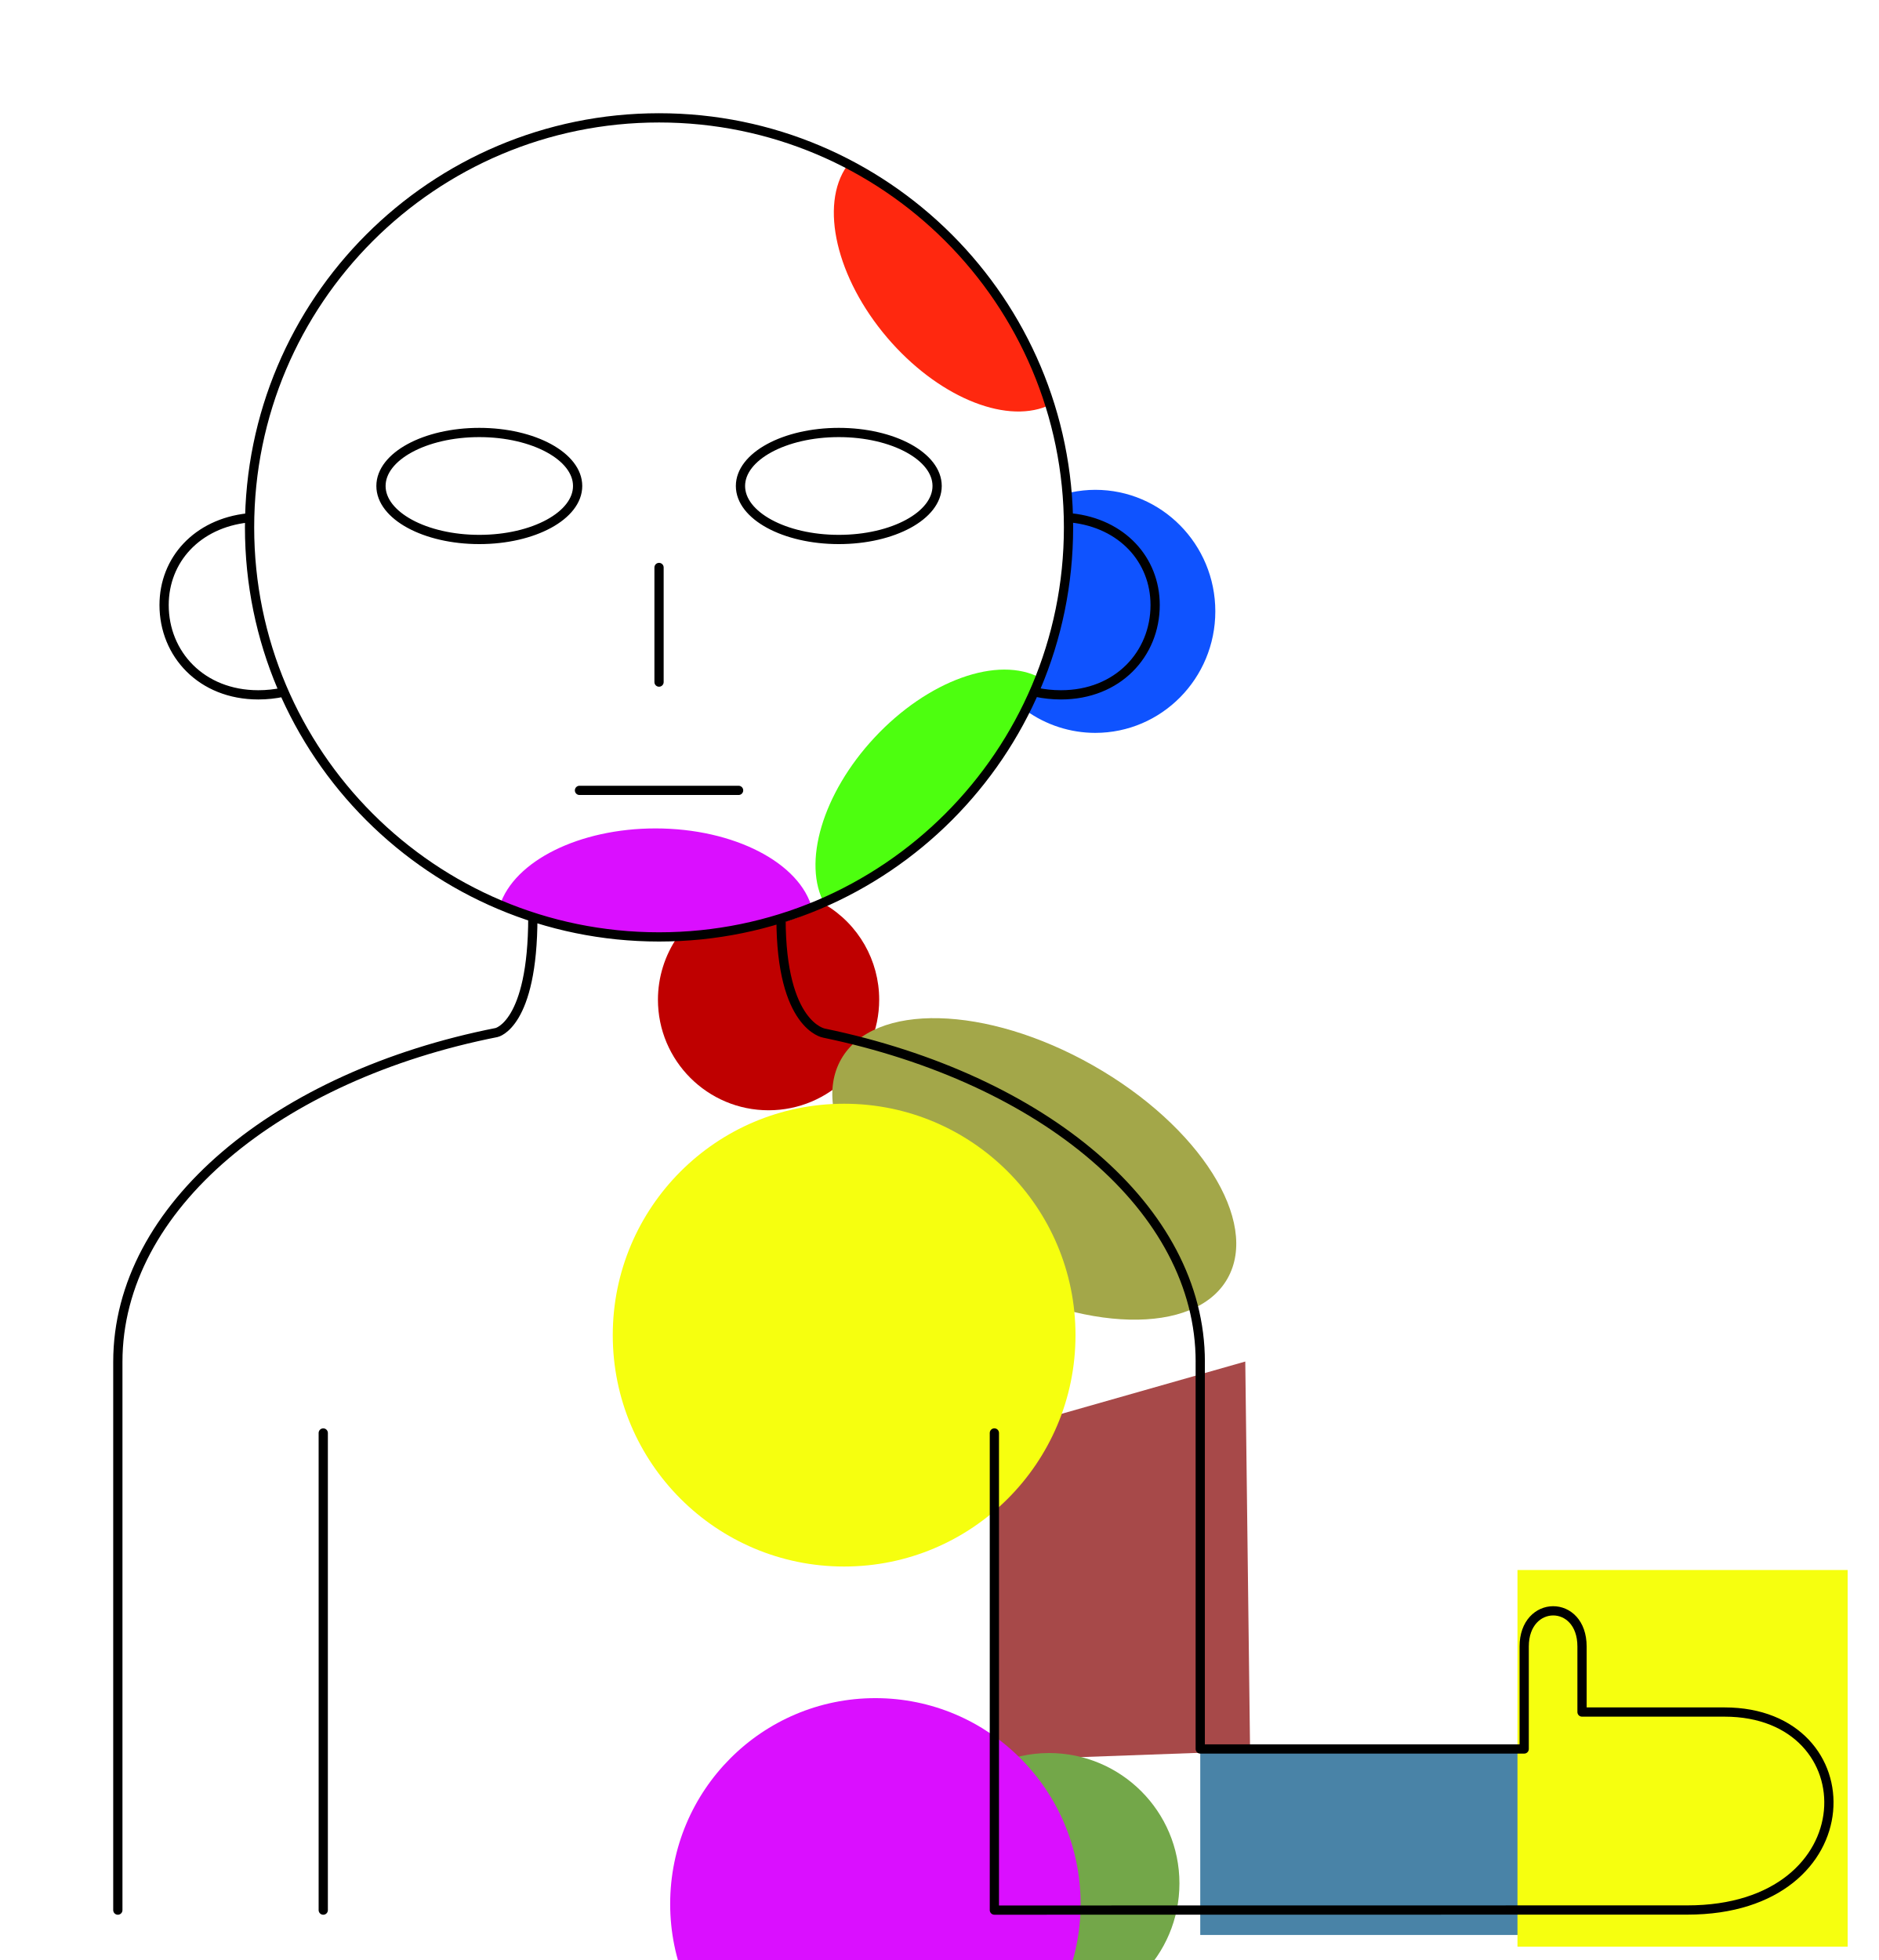
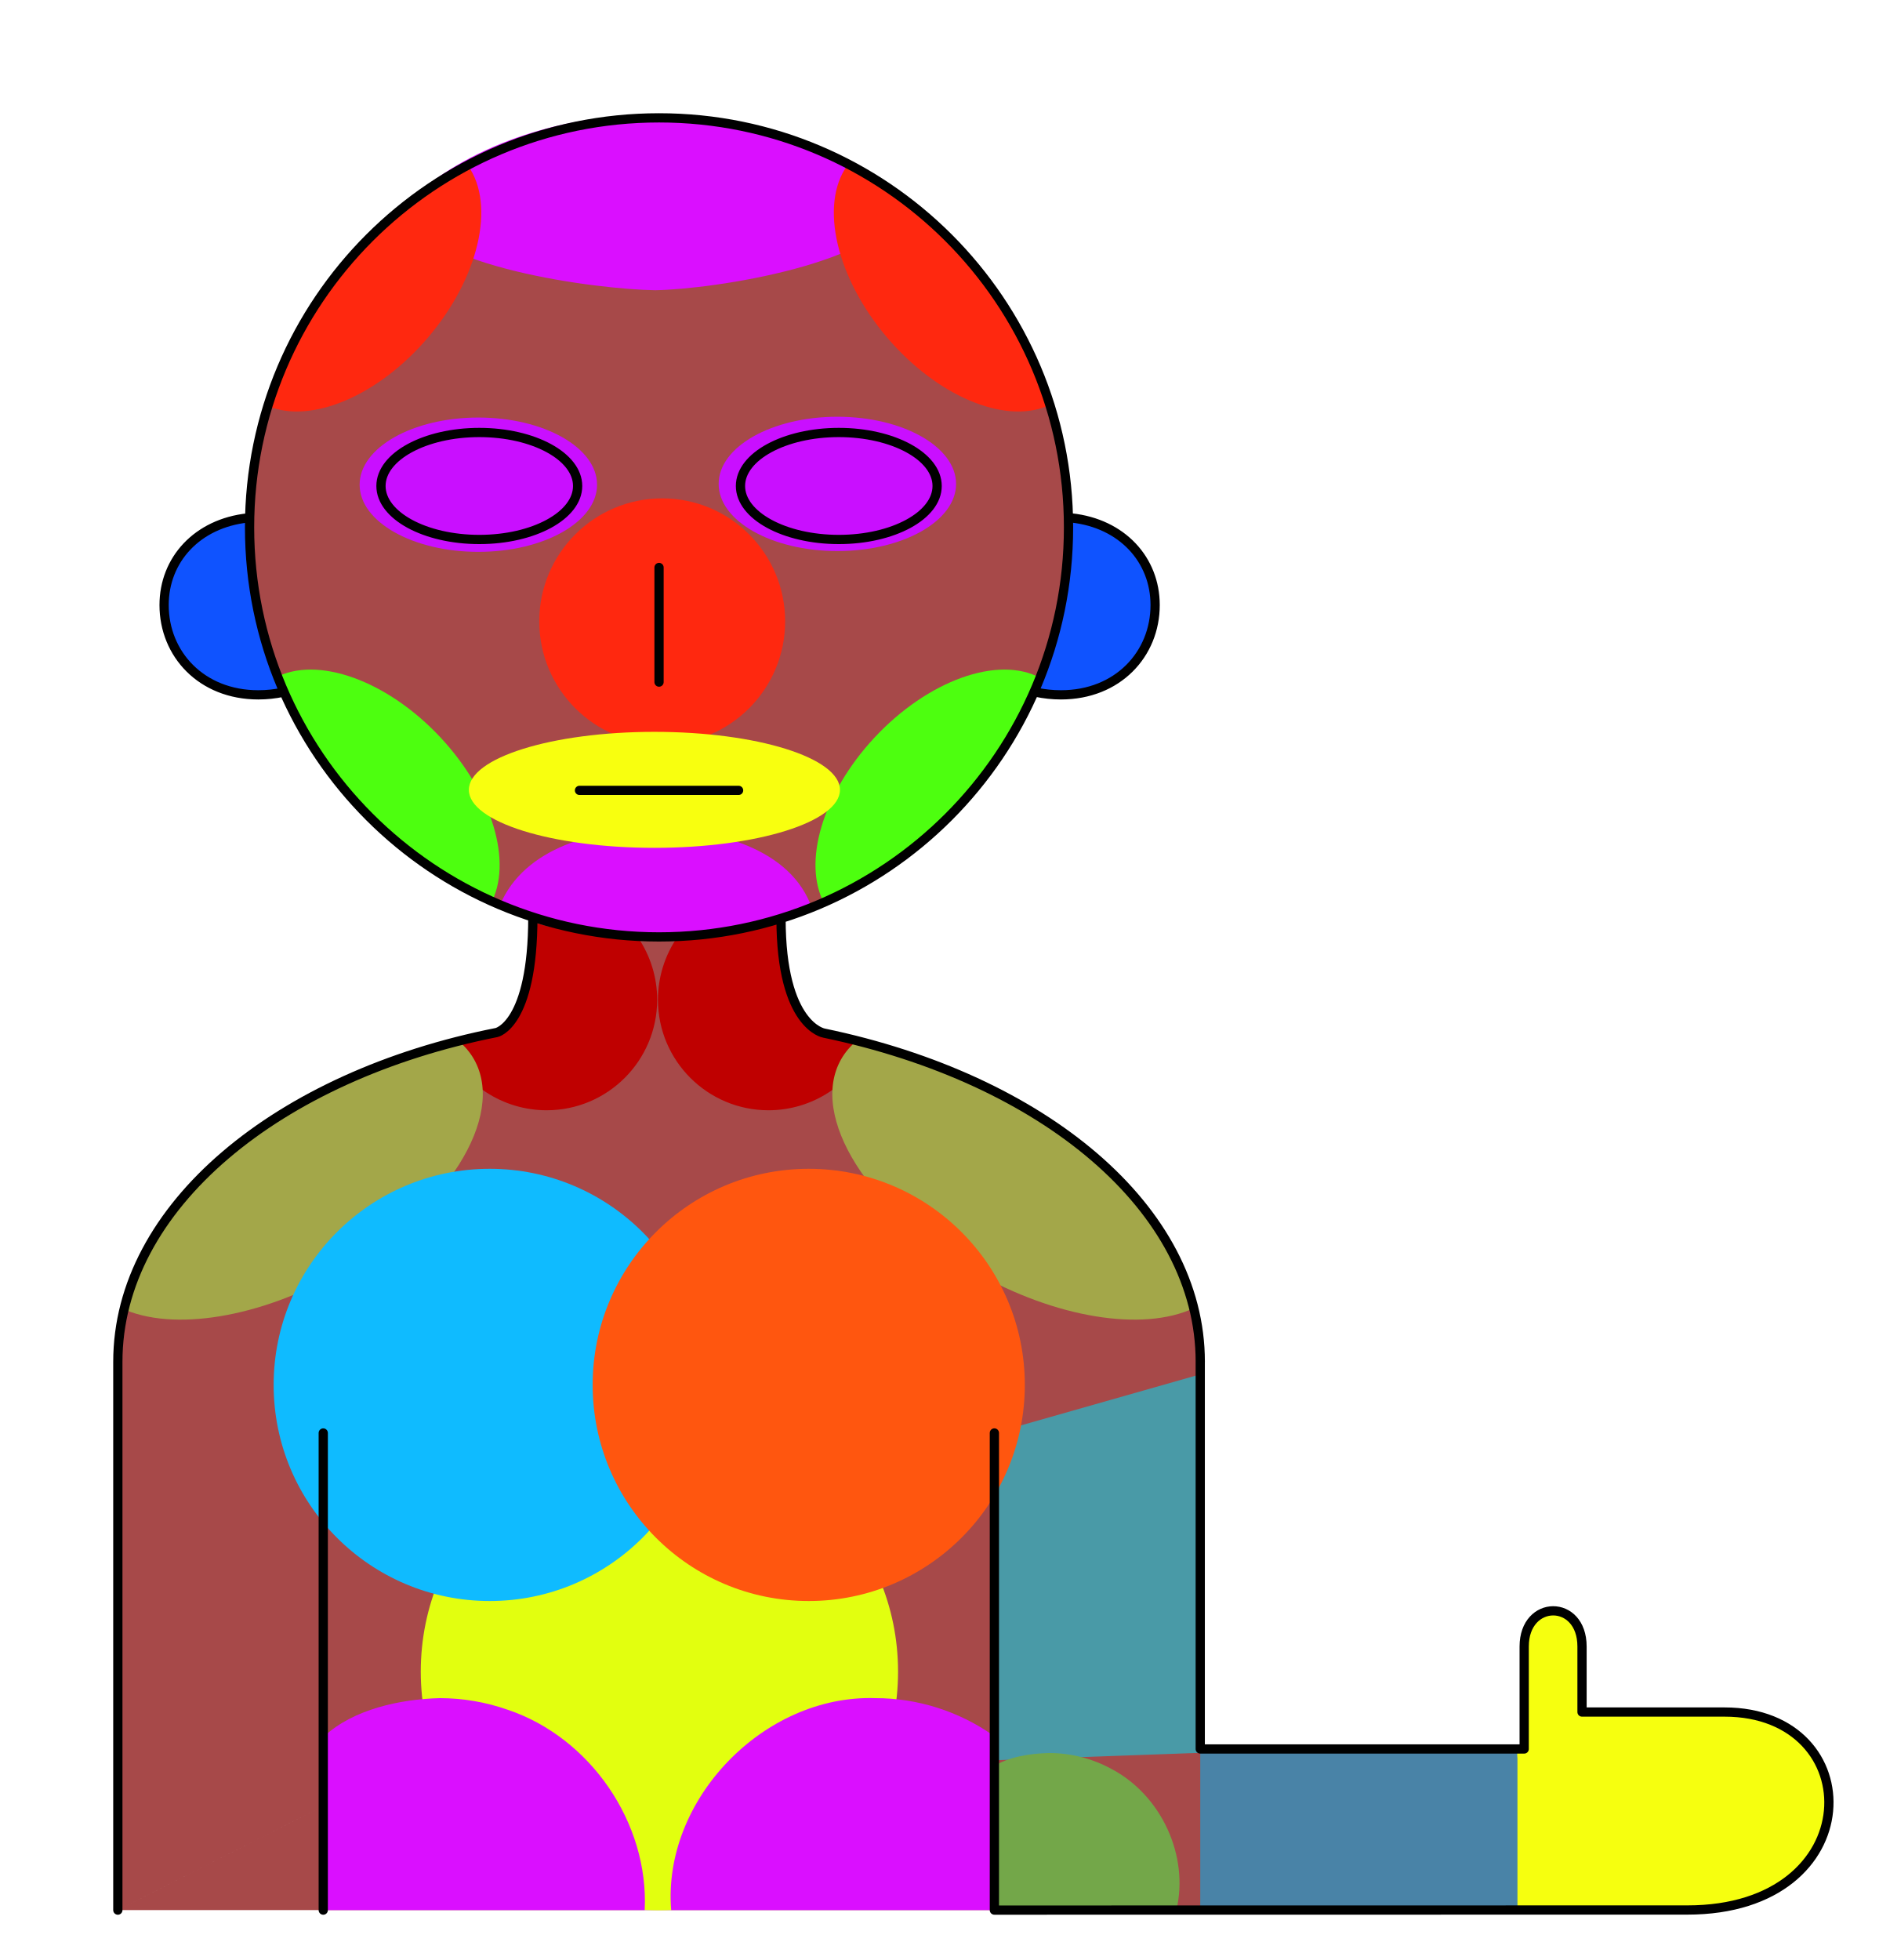
<svg xmlns="http://www.w3.org/2000/svg" width="82.966mm" height="86.54mm" viewBox="0 0 82.966 86.54" version="1.1" id="svg5">
-   <defs id="defs2">
-     <mask maskUnits="userSpaceOnUse" id="bodymask">
-       <path id="path12388" style="display:inline;fill:#a74949;fill-opacity:1;fill-rule:nonzero;stroke:none;stroke-width:0.408;stroke-linecap:round;stroke-linejoin:round;stroke-miterlimit:4;stroke-dasharray:none;stroke-dashoffset:0;stroke-opacity:1;paint-order:markers stroke fill;stop-color:#000000" d="m 53.002,60.127 c 2e-6,-6.763 -6.918,-12.497 -16.613,-14.511 0,0 -1.9,-0.298 -1.985,-5.039 4.995,-1.501 9.097,-5.165 11.281,-9.966 0.416,0.028 0.785,0.068 1.165,0.068 2.512,0 4.16,-1.801 4.16,-3.965 0,-1.997 -1.457,-3.606 -3.763,-3.758 C 47.055,13.17 39.009,5.204 29.103,5.204 c -9.809,10e-7 -17.794,7.811 -18.115,17.607 -2.284,0.297 -3.741,1.906 -3.741,3.903 0,2.163 1.648,3.965 4.16,3.965 0.38,0 0.749,-0.04 1.1,-0.163 2.037,4.647 6.016,8.312 10.956,9.953 0.067,4.788 -1.535,5.12 -1.535,5.12 C 12.29,47.492 5.204,53.282 5.204,60.127 V 84.336 M 53.002,60.127 v 17.095 h 14.305 v -4.524 c 0,-2.091 2.554,-2.111 2.554,0 v 2.893 h 6.293 c 6.404,0 6.386,8.741 -1.639,8.741 l -30.604,0.004 -38.706,2.19e-4" />
-     </mask>
-   </defs>
-   <g id="layer3" style="display:none">
+   <defs id="defs2" />
+   <g id="layer3" style="display:inline">
    <path id="bodyfill" style="fill:#a74949;fill-opacity:1;fill-rule:nonzero;stroke:none;stroke-width:0.408;stroke-linecap:round;stroke-linejoin:round;stroke-miterlimit:4;stroke-dasharray:none;stroke-dashoffset:0;stroke-opacity:1;paint-order:markers stroke fill;stop-color:#000000" d="m 53.002,60.127 c 2e-6,-6.763 -6.918,-12.497 -16.613,-14.511 0,0 -1.9,-0.298 -1.985,-5.039 4.995,-1.501 9.097,-5.165 11.281,-9.966 0.416,0.028 0.785,0.068 1.165,0.068 2.512,0 4.16,-1.801 4.16,-3.965 -1e-6,-1.997 -1.457,-3.606 -3.763,-3.758 C 47.055,13.17 39.009,5.204 29.103,5.204 c -9.809,1e-6 -17.794,7.811 -18.115,17.607 -2.284,0.297 -3.741,1.906 -3.741,3.903 0,2.163 1.648,3.965 4.16,3.965 0.38,0 0.749,-0.04 1.1,-0.163 2.037,4.647 6.016,8.312 10.956,9.953 0.067,4.788 -1.535,5.12 -1.535,5.12 C 12.29,47.492 5.204,53.282 5.204,60.127 v 24.21 m 47.798,-24.21 v 17.095 h 14.305 v -4.524 c 0,-2.091 2.554,-2.111 2.554,0 v 2.893 h 6.293 c 6.404,0 6.386,8.741 -1.639,8.741 l -30.604,0.004 -38.706,2.2e-4" />
  </g>
  <g id="layer2" style="display:inline">
-     <path id="path12110" style="opacity:1;fill:#bf0000;stroke-width:1.542;stroke-linecap:round;stroke-linejoin:round;paint-order:markers stroke fill;stop-color:#000000;stop-opacity:1" d="m 137.648,150.91 a 30.14,10.508 0 0 1 -24.592,5.473 18.463,18.463 0 0 0 -3.246,10.434 18.463,18.463 0 0 0 18.463,18.463 18.463,18.463 0 0 0 18.463,-18.463 18.463,18.463 0 0 0 -9.088,-15.906 z" transform="scale(0.2645833)" />
-     <ellipse style="font-variation-settings:normal;opacity:1;fill:#a3a749;fill-opacity:1;fill-rule:nonzero;stroke:none;stroke-width:0.408;stroke-linecap:round;stroke-linejoin:round;stroke-miterlimit:4;stroke-dasharray:none;stroke-dashoffset:0;stroke-opacity:1;paint-order:markers stroke fill;stop-color:#000000;stop-opacity:1" id="path12758" cx="65.193" cy="22.352" rx="9.809" ry="5.254" transform="rotate(29.56827)" />
-     <path id="rect12886" style="opacity:1;fill:#a74949;stroke-width:0.408;stroke-linecap:round;stroke-linejoin:round;paint-order:markers stroke fill;stop-color:#000000;stop-opacity:1" d="m 43.91,63.269 11.08,-3.153 0.212,17.195 -11.189,0.405 z" />
-     <rect style="font-variation-settings:normal;opacity:1;fill:#4983a7;fill-opacity:1;fill-rule:nonzero;stroke:none;stroke-width:0.408;stroke-linecap:round;stroke-linejoin:round;stroke-miterlimit:4;stroke-dasharray:none;stroke-dashoffset:0;stroke-opacity:1;paint-order:markers stroke fill;stop-color:#000000;stop-opacity:1" id="rect13219" width="14.218" height="8.213" x="53.002" y="77.222" />
-     <path id="path13243" style="opacity:1;fill:#73a749;stroke-width:1.542;stroke-linecap:round;stroke-linejoin:round;paint-order:markers stroke fill;stop-color:#000000;stop-opacity:1;fill-opacity:1" d="M 175.074 292.541 A 21.774 21.751 0 0 0 165.73 294.662 L 165.73 333.922 A 21.774 21.751 0 0 0 175.074 336.043 A 21.774 21.751 0 0 0 196.848 314.293 A 21.774 21.751 0 0 0 175.074 292.541 z " transform="scale(0.2645833)" />
-     <rect style="font-variation-settings:normal;opacity:1;fill:#f6ff0f;fill-opacity:1;fill-rule:nonzero;stroke:none;stroke-width:0.408;stroke-linecap:round;stroke-linejoin:round;stroke-miterlimit:4;stroke-dasharray:none;stroke-dashoffset:0;stroke-opacity:1;paint-order:markers stroke fill;stop-color:#000000;stop-opacity:1" id="rect13525" width="14.58" height="16.629" x="67.01" y="69.321" />
-     <circle style="font-variation-settings:normal;opacity:1;fill:#f6ff0f;fill-opacity:1;fill-rule:nonzero;stroke:none;stroke-width:0.408;stroke-linecap:round;stroke-linejoin:round;stroke-miterlimit:4;stroke-dasharray:none;stroke-dashoffset:0;stroke-opacity:1;paint-order:markers stroke fill;stop-color:#000000;stop-opacity:1" id="path13727" cx="37.276" cy="58.95" r="10.217" />
-     <ellipse style="font-variation-settings:normal;opacity:1;fill:#da0fff;fill-opacity:1;fill-rule:nonzero;stroke:none;stroke-width:0.408;stroke-linecap:round;stroke-linejoin:round;stroke-miterlimit:4;stroke-dasharray:none;stroke-dashoffset:0;stroke-opacity:1;paint-order:markers stroke fill;stop-color:#000000;stop-opacity:1" id="path13831" cx="38.656" cy="84.065" rx="9.062" ry="9.087" />
-     <path id="path13957" style="font-variation-settings:normal;opacity:1;fill:#da0fff;fill-opacity:1;fill-rule:nonzero;stroke:none;stroke-width:1.542;stroke-linecap:round;stroke-linejoin:round;stroke-miterlimit:4;stroke-dasharray:none;stroke-dashoffset:0;stroke-opacity:1;paint-order:markers stroke fill;stop-color:#000000;stop-opacity:1;vector-effect:none;-inkscape-stroke:none" d="M 109.4 138.244 A 26.489 15.914 0 0 0 83.408 151.121 A 69.716 69.716 0 0 0 110.219 156.527 A 69.716 69.716 0 0 0 135.58 151.746 A 26.489 15.914 0 0 0 109.4 138.244 z " transform="scale(0.2645833)" />
-     <path id="path13957-9" style="font-variation-settings:normal;display:inline;fill:#4dff0f;fill-opacity:1;fill-rule:nonzero;stroke:none;stroke-width:0.408;stroke-linecap:round;stroke-linejoin:round;stroke-miterlimit:4;stroke-dasharray:none;stroke-dashoffset:0;stroke-opacity:1;paint-order:markers stroke fill;stop-color:#000000" d="m 38.611,32.573 a 4.211,7.009 42.95 0 0 -2.192,7.355 18.446,18.446 0 0 0 5.88,-4.218 18.446,18.446 0 0 0 3.646,-5.773 4.211,7.009 42.95 0 0 -7.334,2.636 z" />
-     <circle style="font-variation-settings:normal;display:inline;fill:#da0fff;fill-opacity:1;fill-rule:nonzero;stroke:none;stroke-width:0.408;stroke-linecap:round;stroke-linejoin:round;stroke-miterlimit:4;stroke-dasharray:none;stroke-dashoffset:0;stroke-opacity:1;paint-order:markers stroke fill;stop-color:#000000" id="path14063-6" cx="-29.046" cy="22.969" r="18.446" />
-     <path id="path13957-90" style="font-variation-settings:normal;display:inline;fill:#ff280f;fill-opacity:1;fill-rule:nonzero;stroke:none;stroke-width:0.408;stroke-linecap:round;stroke-linejoin:round;stroke-miterlimit:4;stroke-dasharray:none;stroke-dashoffset:0;stroke-opacity:1;paint-order:markers stroke fill;stop-color:#000000" d="M 39.18,14.911 A 7.009,4.211 49.544 0 0 46.235,17.933 18.446,18.446 0 0 0 42.721,11.607 18.446,18.446 0 0 0 37.404,7.322 7.009,4.211 49.544 0 0 39.18,14.911 Z" />
-     <path id="path14372" style="opacity:1;vector-effect:none;fill:#0f53ff;stroke-width:0.408;stroke-linecap:round;stroke-linejoin:round;paint-order:markers stroke fill;stop-color:#000000;stop-opacity:1" d="m 48.364,21.627 a 5.303,5.366 0 0 0 -1.058,0.111 18.446,18.446 0 0 1 0.042,1.219 18.446,18.446 0 0 1 -2.044,8.415 5.303,5.366 0 0 0 3.06,0.987 5.303,5.366 0 0 0 5.303,-5.366 5.303,5.366 0 0 0 -5.303,-5.366 z" />
+     <path id="Tri" style="display:inline;vector-effect:none;fill:#e2ff0f;stroke-width:0.408;stroke-linecap:round;stroke-linejoin:round;paint-order:markers stroke fill;stop-color:#000000" d="M 39.657,73.806 A 10.538,10.538 0 0 1 29.119,84.344 10.538,10.538 0 0 1 18.581,73.806 10.538,10.538 0 0 1 29.119,63.268 10.538,10.538 0 0 1 39.657,73.806 Z" />
+     <path id="CueX" style="opacity:1;fill:#bf0000;stroke-width:0.408;stroke-linecap:round;stroke-linejoin:round;paint-order:markers stroke fill;stop-color:#000000;stop-opacity:1" d="m 34.411,40.762 a 7.974,2.78 0 0 1 -4.498,0.614 4.885,4.885 0 0 0 -0.859,2.761 4.885,4.885 0 0 0 4.885,4.885 4.885,4.885 0 0 0 4.467,-2.92 c -0.658,-0.179 -1.33,-0.343 -2.018,-0.486 0,0 -1.845,-0.298 -1.977,-4.854 z" />
+     <path id="CueY" style="display:inline;fill:#bf0000;stroke-width:0.408;stroke-linecap:round;stroke-linejoin:round;paint-order:markers stroke fill;stop-color:#000000" d="m 23.663,40.762 a 7.975,2.78 0 0 0 4.498,0.614 4.885,4.885 0 0 1 0.859,2.761 4.885,4.885 0 0 1 -4.885,4.885 4.885,4.885 0 0 1 -4.467,-2.92 c 0.658,-0.179 1.33,-0.343 2.018,-0.486 0,0 1.845,-0.298 1.977,-4.854 z" />
+     <path id="HomX" style="font-variation-settings:normal;opacity:1;vector-effect:none;fill:#a3a749;fill-opacity:1;fill-rule:nonzero;stroke:none;stroke-width:0.408;stroke-linecap:round;stroke-linejoin:round;stroke-miterlimit:4;stroke-dasharray:none;stroke-dashoffset:0;stroke-opacity:1;-inkscape-stroke:none;paint-order:markers stroke fill;stop-color:#000000;stop-opacity:1" d="m 37.837,45.953 a 9.809,5.254 29.568 0 0 -0.695,0.819 9.809,5.254 29.568 0 0 5.938,9.41 9.809,5.254 29.568 0 0 9.631,1.58 C 51.394,52.381 45.646,47.933 37.837,45.953 Z" />
+     <path id="HomY" style="font-variation-settings:normal;display:inline;vector-effect:none;fill:#a3a749;fill-opacity:1;fill-rule:nonzero;stroke:none;stroke-width:0.408;stroke-linecap:round;stroke-linejoin:round;stroke-miterlimit:4;stroke-dasharray:none;stroke-dashoffset:0;stroke-opacity:1;-inkscape-stroke:none;paint-order:markers stroke fill;stop-color:#000000" d="m 20.237,45.953 a 5.254,9.809 60.432 0 1 0.695,0.819 5.254,9.809 60.432 0 1 -5.938,9.41 5.254,9.809 60.432 0 1 -9.631,1.58 C 6.681,52.381 12.429,47.933 20.237,45.953 Z" />
+     <path id="Bra" style="font-variation-settings:normal;opacity:1;vector-effect:none;fill:#499aa7;fill-opacity:1;stroke-width:0.408;stroke-linecap:round;stroke-linejoin:round;stroke-miterlimit:4;stroke-dasharray:none;stroke-dashoffset:0;stroke-opacity:1;-inkscape-stroke:none;paint-order:markers stroke fill;stop-color:#000000;stop-opacity:1" d="m 53.002,60.682 c -3.03,0.862 -6.061,1.725 -9.091,2.587 0.034,4.816 0.069,9.631 0.103,14.447 3.729,-0.135 7.459,-0.269 11.188,-0.404 -0.046,-0.204 -0.462,-0.034 -0.655,-0.089 -0.515,0 -1.03,0 -1.545,0 8e-6,-5.513 1.6e-5,-11.027 2.4e-5,-16.54 z" />
+     <path id="Ant" style="font-variation-settings:normal;opacity:1;fill:#4983a7;fill-opacity:1;fill-rule:nonzero;stroke:none;stroke-width:0.408;stroke-linecap:round;stroke-linejoin:round;stroke-miterlimit:4;stroke-dasharray:none;stroke-dashoffset:0;stroke-opacity:1;paint-order:markers stroke fill;stop-color:#000000;stop-opacity:1" d="m 53.002,77.222 c 0,2.371 0,4.742 0,7.113 4.739,-7.07e-4 9.479,-0.001 14.218,-0.002 0,-2.37 0,-4.74 0,-7.111 -4.739,1.6e-5 -9.479,3.5e-5 -14.218,5.1e-5 z" />
+     <path id="Cod" style="font-variation-settings:normal;opacity:1;vector-effect:none;fill:#73a749;fill-opacity:1;stroke-width:0.408;stroke-linecap:round;stroke-linejoin:round;stroke-miterlimit:4;stroke-dasharray:none;stroke-dashoffset:0;stroke-opacity:1;-inkscape-stroke:none;paint-order:markers stroke fill;stop-color:#000000;stop-opacity:1" d="m 46.322,77.401 c -0.836,0.02 -1.787,0.166 -2.472,0.604 0,2.11 0,4.22 0,6.33 2.7,-3.36e-4 5.399,-7.09e-4 8.099,-0.001 0.568,-2.402 -0.671,-5.058 -2.84,-6.215 -0.849,-0.47 -1.817,-0.719 -2.787,-0.718 z" />
+     <path id="H2" style="font-variation-settings:normal;opacity:1;fill:#f6ff0f;fill-opacity:1;fill-rule:nonzero;stroke:none;stroke-width:0.408;stroke-linecap:round;stroke-linejoin:round;stroke-miterlimit:4;stroke-dasharray:none;stroke-dashoffset:0;stroke-opacity:1;paint-order:markers stroke fill;stop-color:#000000;stop-opacity:1" d="m 68.583,71.122 c -0.882,-0.008 -1.361,0.946 -1.277,1.729 0,1.457 0,2.914 0,4.372 -0.342,-0.103 -0.318,0.16 -0.297,0.42 0,2.23 0,4.461 0,6.691 2.685,-0.009 5.371,0.017 8.056,-0.015 1.975,-0.082 4.095,-0.872 5.129,-2.656 0.947,-1.542 0.695,-3.732 -0.695,-4.928 -1.054,-0.967 -2.537,-1.199 -3.917,-1.143 -1.907,0 -3.814,0 -5.721,0 -0.016,-1.088 0.033,-2.179 -0.029,-3.264 -0.08,-0.627 -0.578,-1.22 -1.248,-1.205 z" />
+     <path id="CadX" style="font-variation-settings:normal;opacity:1;vector-effect:none;fill:#da0fff;fill-opacity:1;fill-rule:nonzero;stroke:none;stroke-width:0.408;stroke-linecap:round;stroke-linejoin:round;stroke-miterlimit:4;stroke-dasharray:none;stroke-dashoffset:0;stroke-opacity:1;-inkscape-stroke:none;paint-order:markers stroke fill;stop-color:#000000;stop-opacity:1" d="m 38.656,74.978 c -4.934,-0.161 -9.416,4.495 -9.017,9.358 4.738,0 9.477,0 14.215,0 0,-2.571 0,-5.142 0,-7.714 -1.509,-1.065 -3.351,-1.648 -5.198,-1.644 z" />
+     <path id="CadY" style="font-variation-settings:normal;display:inline;vector-effect:none;fill:#da0fff;fill-opacity:1;fill-rule:nonzero;stroke:none;stroke-width:0.408;stroke-linecap:round;stroke-linejoin:round;stroke-miterlimit:4;stroke-dasharray:none;stroke-dashoffset:0;stroke-opacity:1;-inkscape-stroke:none;paint-order:markers stroke fill;stop-color:#000000" d="m 19.418,74.978 c -1.752,0.043 -3.824,0.498 -5.095,1.678 0,2.56 0,5.12 0,7.68 4.715,0 9.431,0 14.146,0 0.187,-3.854 -2.401,-7.624 -6.058,-8.848 -0.959,-0.337 -1.976,-0.51 -2.993,-0.51 z" />
+     <path id="Bar" style="font-variation-settings:normal;opacity:1;vector-effect:none;fill:#da0fff;fill-opacity:1;fill-rule:nonzero;stroke:none;stroke-width:0.408;stroke-linecap:round;stroke-linejoin:round;stroke-miterlimit:4;stroke-dasharray:none;stroke-dashoffset:0;stroke-opacity:1;-inkscape-stroke:none;paint-order:markers stroke fill;stop-color:#000000;stop-opacity:1" d="m 28.946,36.577 c -2.562,0.042 -5.79,0.788 -6.877,3.407 4.35,1.843 9.411,1.903 13.804,0.165 -0.927,-2.751 -4.371,-3.527 -6.927,-3.572 z" />
+     <path id="Fre" style="font-variation-settings:normal;display:inline;vector-effect:none;fill:#da0fff;fill-opacity:1;fill-rule:nonzero;stroke:none;stroke-width:0.408;stroke-linecap:round;stroke-linejoin:round;stroke-miterlimit:4;stroke-dasharray:none;stroke-dashoffset:0;stroke-opacity:1;-inkscape-stroke:none;paint-order:markers stroke fill;stop-color:#000000" d="M 28.935,12.815 C 26.373,12.773 18.807,11.82 17.72,9.201 22.706,4.084 33.843,3.372 40.03,8.898 39.103,11.649 31.491,12.769 28.935,12.815 Z" />
+     <path id="MejX" style="font-variation-settings:normal;display:inline;fill:#4dff0f;fill-opacity:1;fill-rule:nonzero;stroke:none;stroke-width:0.408;stroke-linecap:round;stroke-linejoin:round;stroke-miterlimit:4;stroke-dasharray:none;stroke-dashoffset:0;stroke-opacity:1;paint-order:markers stroke fill;stop-color:#000000" d="m 38.611,32.573 a 4.211,7.009 42.95 0 0 -2.192,7.355 18.446,18.446 0 0 0 5.88,-4.218 18.446,18.446 0 0 0 3.646,-5.773 4.211,7.009 42.95 0 0 -7.334,2.636 z" />
+     <path id="MejY" style="font-variation-settings:normal;display:inline;fill:#4dff0f;fill-opacity:1;fill-rule:nonzero;stroke:none;stroke-width:0.408;stroke-linecap:round;stroke-linejoin:round;stroke-miterlimit:4;stroke-dasharray:none;stroke-dashoffset:0;stroke-opacity:1;paint-order:markers stroke fill;stop-color:#000000" d="m 19.463,32.573 a 7.009,4.211 47.05 0 1 2.192,7.355 18.446,18.446 0 0 1 -5.88,-4.218 18.446,18.446 0 0 1 -3.646,-5.773 7.009,4.211 47.05 0 1 7.334,2.636 z" />
+     <path id="CabX" style="font-variation-settings:normal;display:inline;fill:#ff280f;fill-opacity:1;fill-rule:nonzero;stroke:none;stroke-width:0.408;stroke-linecap:round;stroke-linejoin:round;stroke-miterlimit:4;stroke-dasharray:none;stroke-dashoffset:0;stroke-opacity:1;paint-order:markers stroke fill;stop-color:#000000;opacity:1;vector-effect:none;-inkscape-stroke:none;stop-opacity:1" d="M 39.18,14.911 A 7.009,4.211 49.544 0 0 46.235,17.933 18.446,18.446 0 0 0 42.721,11.607 18.446,18.446 0 0 0 37.404,7.322 7.009,4.211 49.544 0 0 39.18,14.911 Z" />
+     <path id="CabY" style="font-variation-settings:normal;display:inline;fill:#ff280f;fill-opacity:1;fill-rule:nonzero;stroke:none;stroke-width:0.408;stroke-linecap:round;stroke-linejoin:round;stroke-miterlimit:4;stroke-dasharray:none;stroke-dashoffset:0;stroke-opacity:1;paint-order:markers stroke fill;stop-color:#000000" d="m 18.894,14.911 a 4.211,7.009 40.456 0 1 -7.055,3.022 18.446,18.446 0 0 1 3.514,-6.326 18.446,18.446 0 0 1 5.317,-4.285 4.211,7.009 40.456 0 1 -1.776,7.589 z" />
+     <path id="OreX" style="opacity:1;vector-effect:none;fill:#0f53ff;stroke-width:0.408;stroke-linecap:round;stroke-linejoin:round;paint-order:markers stroke fill;stop-color:#000000;stop-opacity:1" d="m 47.348,22.968 c 0.004,2.912 -0.726,5.827 -2.037,8.409 0.213,-0.24 0.203,-0.847 0.603,-0.75 0.985,0.111 2.023,0.066 2.924,-0.387 1.219,-0.575 2.063,-1.833 2.157,-3.175 0.121,-1.217 -0.38,-2.493 -1.36,-3.241 -0.651,-0.513 -1.466,-0.789 -2.287,-0.857 z" />
+     <path id="OreY" style="display:inline;vector-effect:none;fill:#0f53ff;stroke-width:0.408;stroke-linecap:round;stroke-linejoin:round;paint-order:markers stroke fill;stop-color:#000000" d="m 10.865,22.968 a 18.446,18.446 0 0 0 2.044,8.404 5.303,5.366 0 0 1 -0.008,0.005 c -0.129,-0.253 -0.255,-0.507 -0.373,-0.766 -0.416,0.028 -0.785,0.068 -1.165,0.068 -2.512,0 -4.16,-1.801 -4.16,-3.965 3e-6,-1.967 1.415,-3.554 3.661,-3.747 z" />
+     <path id="Nar" style="fill:#ff280f;stroke-width:0.408;stroke-linecap:round;stroke-linejoin:round;paint-order:markers stroke fill;stop-color:#000000" d="m 34.671,27.433 a 5.429,5.429 0 0 1 -5.429,5.429 5.429,5.429 0 0 1 -5.429,-5.429 5.429,5.429 0 0 1 5.429,-5.429 5.429,5.429 0 0 1 5.429,5.429 z" />
+     <path id="Boc" style="fill:#f8ff0f;stroke-width:0.408;stroke-linecap:round;stroke-linejoin:round;paint-order:markers stroke fill;stop-color:#000000" d="m 37.092,34.874 a 8.194,2.561 0 0 1 -8.194,2.561 8.194,2.561 0 0 1 -8.194,-2.561 8.194,2.561 0 0 1 8.194,-2.561 8.194,2.561 0 0 1 8.194,2.561 z" />
+     <path id="OjoX" style="fill:#c90fff;stroke-width:0.408;stroke-linecap:round;stroke-linejoin:round;paint-order:markers stroke fill;stop-color:#000000" d="m 42.219,21.366 a 5.242,2.965 0 0 1 -5.242,2.965 5.242,2.965 0 0 1 -5.242,-2.965 5.242,2.965 0 0 1 5.242,-2.965 5.242,2.965 0 0 1 5.242,2.965 z" />
+     <path id="OjoY" style="display:inline;fill:#c90fff;stroke-width:0.408;stroke-linecap:round;stroke-linejoin:round;paint-order:markers stroke fill;stop-color:#000000" d="m 26.365,21.401 a 5.242,2.965 0 0 1 -5.242,2.965 5.242,2.965 0 0 1 -5.242,-2.965 5.242,2.965 0 0 1 5.242,-2.965 5.242,2.965 0 0 1 5.242,2.965 z" />
+     <path id="PecY" style="display:inline;vector-effect:none;fill:#0fbbff;stroke-width:0.369;stroke-linecap:round;stroke-linejoin:round;paint-order:markers stroke fill;stop-color:#000000" d="m 31.168,61.148 a 9.542,9.542 0 0 1 -9.542,9.542 9.542,9.542 0 0 1 -9.542,-9.542 9.542,9.542 0 0 1 9.542,-9.542 9.542,9.542 0 0 1 9.542,9.542 z" />
+     <path id="PecX" style="display:inline;vector-effect:none;fill:#ff560f;stroke-width:0.369;stroke-linecap:round;stroke-linejoin:round;paint-order:markers stroke fill;stop-color:#000000" d="m 45.255,61.148 a 9.542,9.542 0 0 1 -9.542,9.542 9.542,9.542 0 0 1 -9.542,-9.542 9.542,9.542 0 0 1 9.542,-9.542 9.542,9.542 0 0 1 9.542,9.542 z" />
  </g>
  <g id="layer1" transform="translate(-20.03853,-49.39638)" style="display:inline">
    <path id="outline" style="fill:none;fill-opacity:0.535;stroke:#000000;stroke-width:0.408;stroke-linecap:round;stroke-linejoin:round;stroke-miterlimit:4;stroke-dasharray:none;stroke-dashoffset:0;paint-order:markers stroke fill;stop-color:#000000" d="m 65.787,79.96 c 0.353,0.075 0.721,0.116 1.101,0.116 2.512,0 4.16,-1.801 4.16,-3.965 -10e-7,-1.997 -1.457,-3.606 -3.7,-3.847 M 45.628,84.294 h 7.026 m -3.513,-9.842 v 5.061 m -16.595,0.447 c -0.353,0.075 -0.721,0.116 -1.101,0.116 -2.512,0 -4.16,-1.801 -4.16,-3.965 1e-6,-1.997 1.457,-3.606 3.7,-3.847 m 30.436,-1.41 c 0,1.305 -1.944,2.362 -4.342,2.362 -2.398,0 -4.342,-1.058 -4.342,-2.362 0,-1.305 1.944,-2.362 4.342,-2.362 2.398,0 4.342,1.058 4.342,2.362 z m -15.875,0 c 0,1.305 -1.944,2.362 -4.342,2.362 -2.398,0 -4.342,-1.058 -4.342,-2.362 0,-1.305 1.944,-2.362 4.342,-2.362 2.398,0 4.342,1.058 4.342,2.362 z m -1.978,19.032 c 0,4.768 -1.602,5.1 -1.602,5.1 -9.638,1.904 -16.724,7.693 -16.724,14.538 v 24.21 m 9.071,-21.067 v 21.067 m 38.727,-24.21 v 17.095 h 14.305 v -4.524 c 0,-2.091 2.554,-2.111 2.554,0 v 2.893 h 6.293 c 6.404,0 6.386,8.741 -1.639,8.741 l -30.604,0.004 v -21.067 m 9.092,-3.143 c 2e-6,-6.763 -6.918,-12.497 -16.613,-14.511 0,0 -1.9,-0.298 -1.9,-5.066 M 67.223,72.682 c 0,9.986 -8.096,18.082 -18.082,18.082 -9.986,-10e-7 -18.082,-8.096 -18.082,-18.082 0,-9.986 8.096,-18.082 18.082,-18.082 9.986,0 18.082,8.096 18.082,18.082 z" />
  </g>
</svg>
